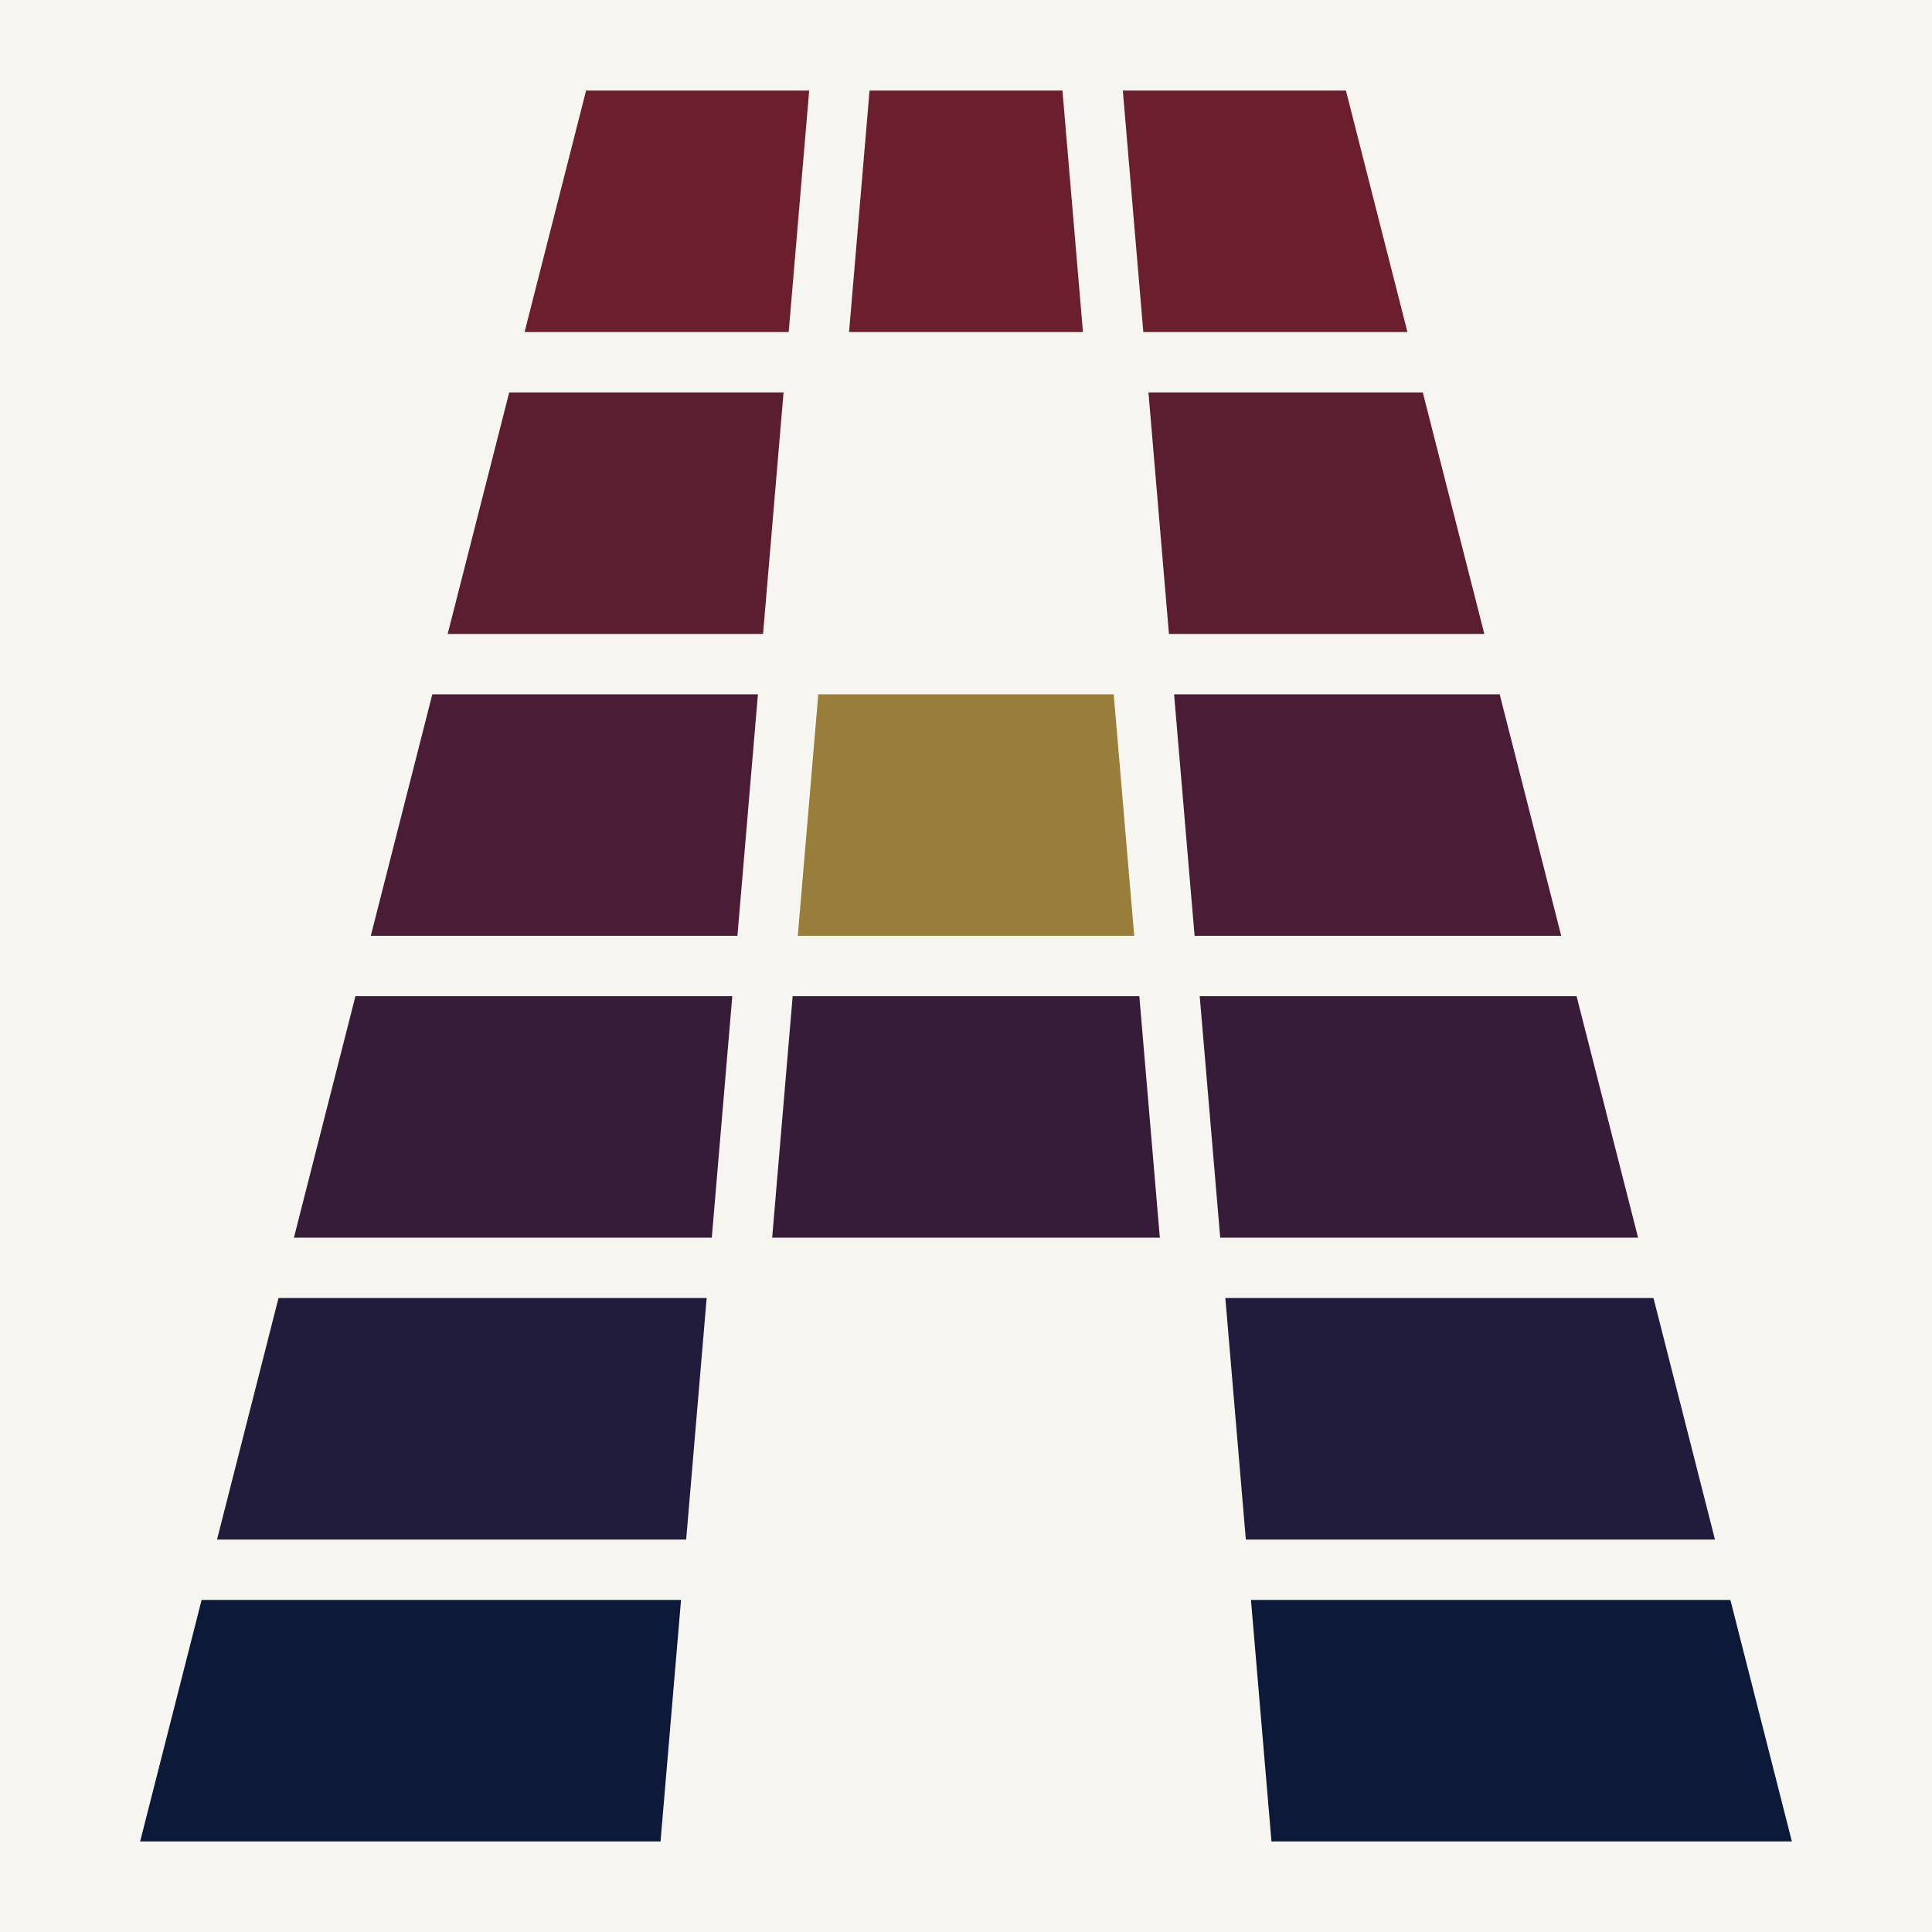
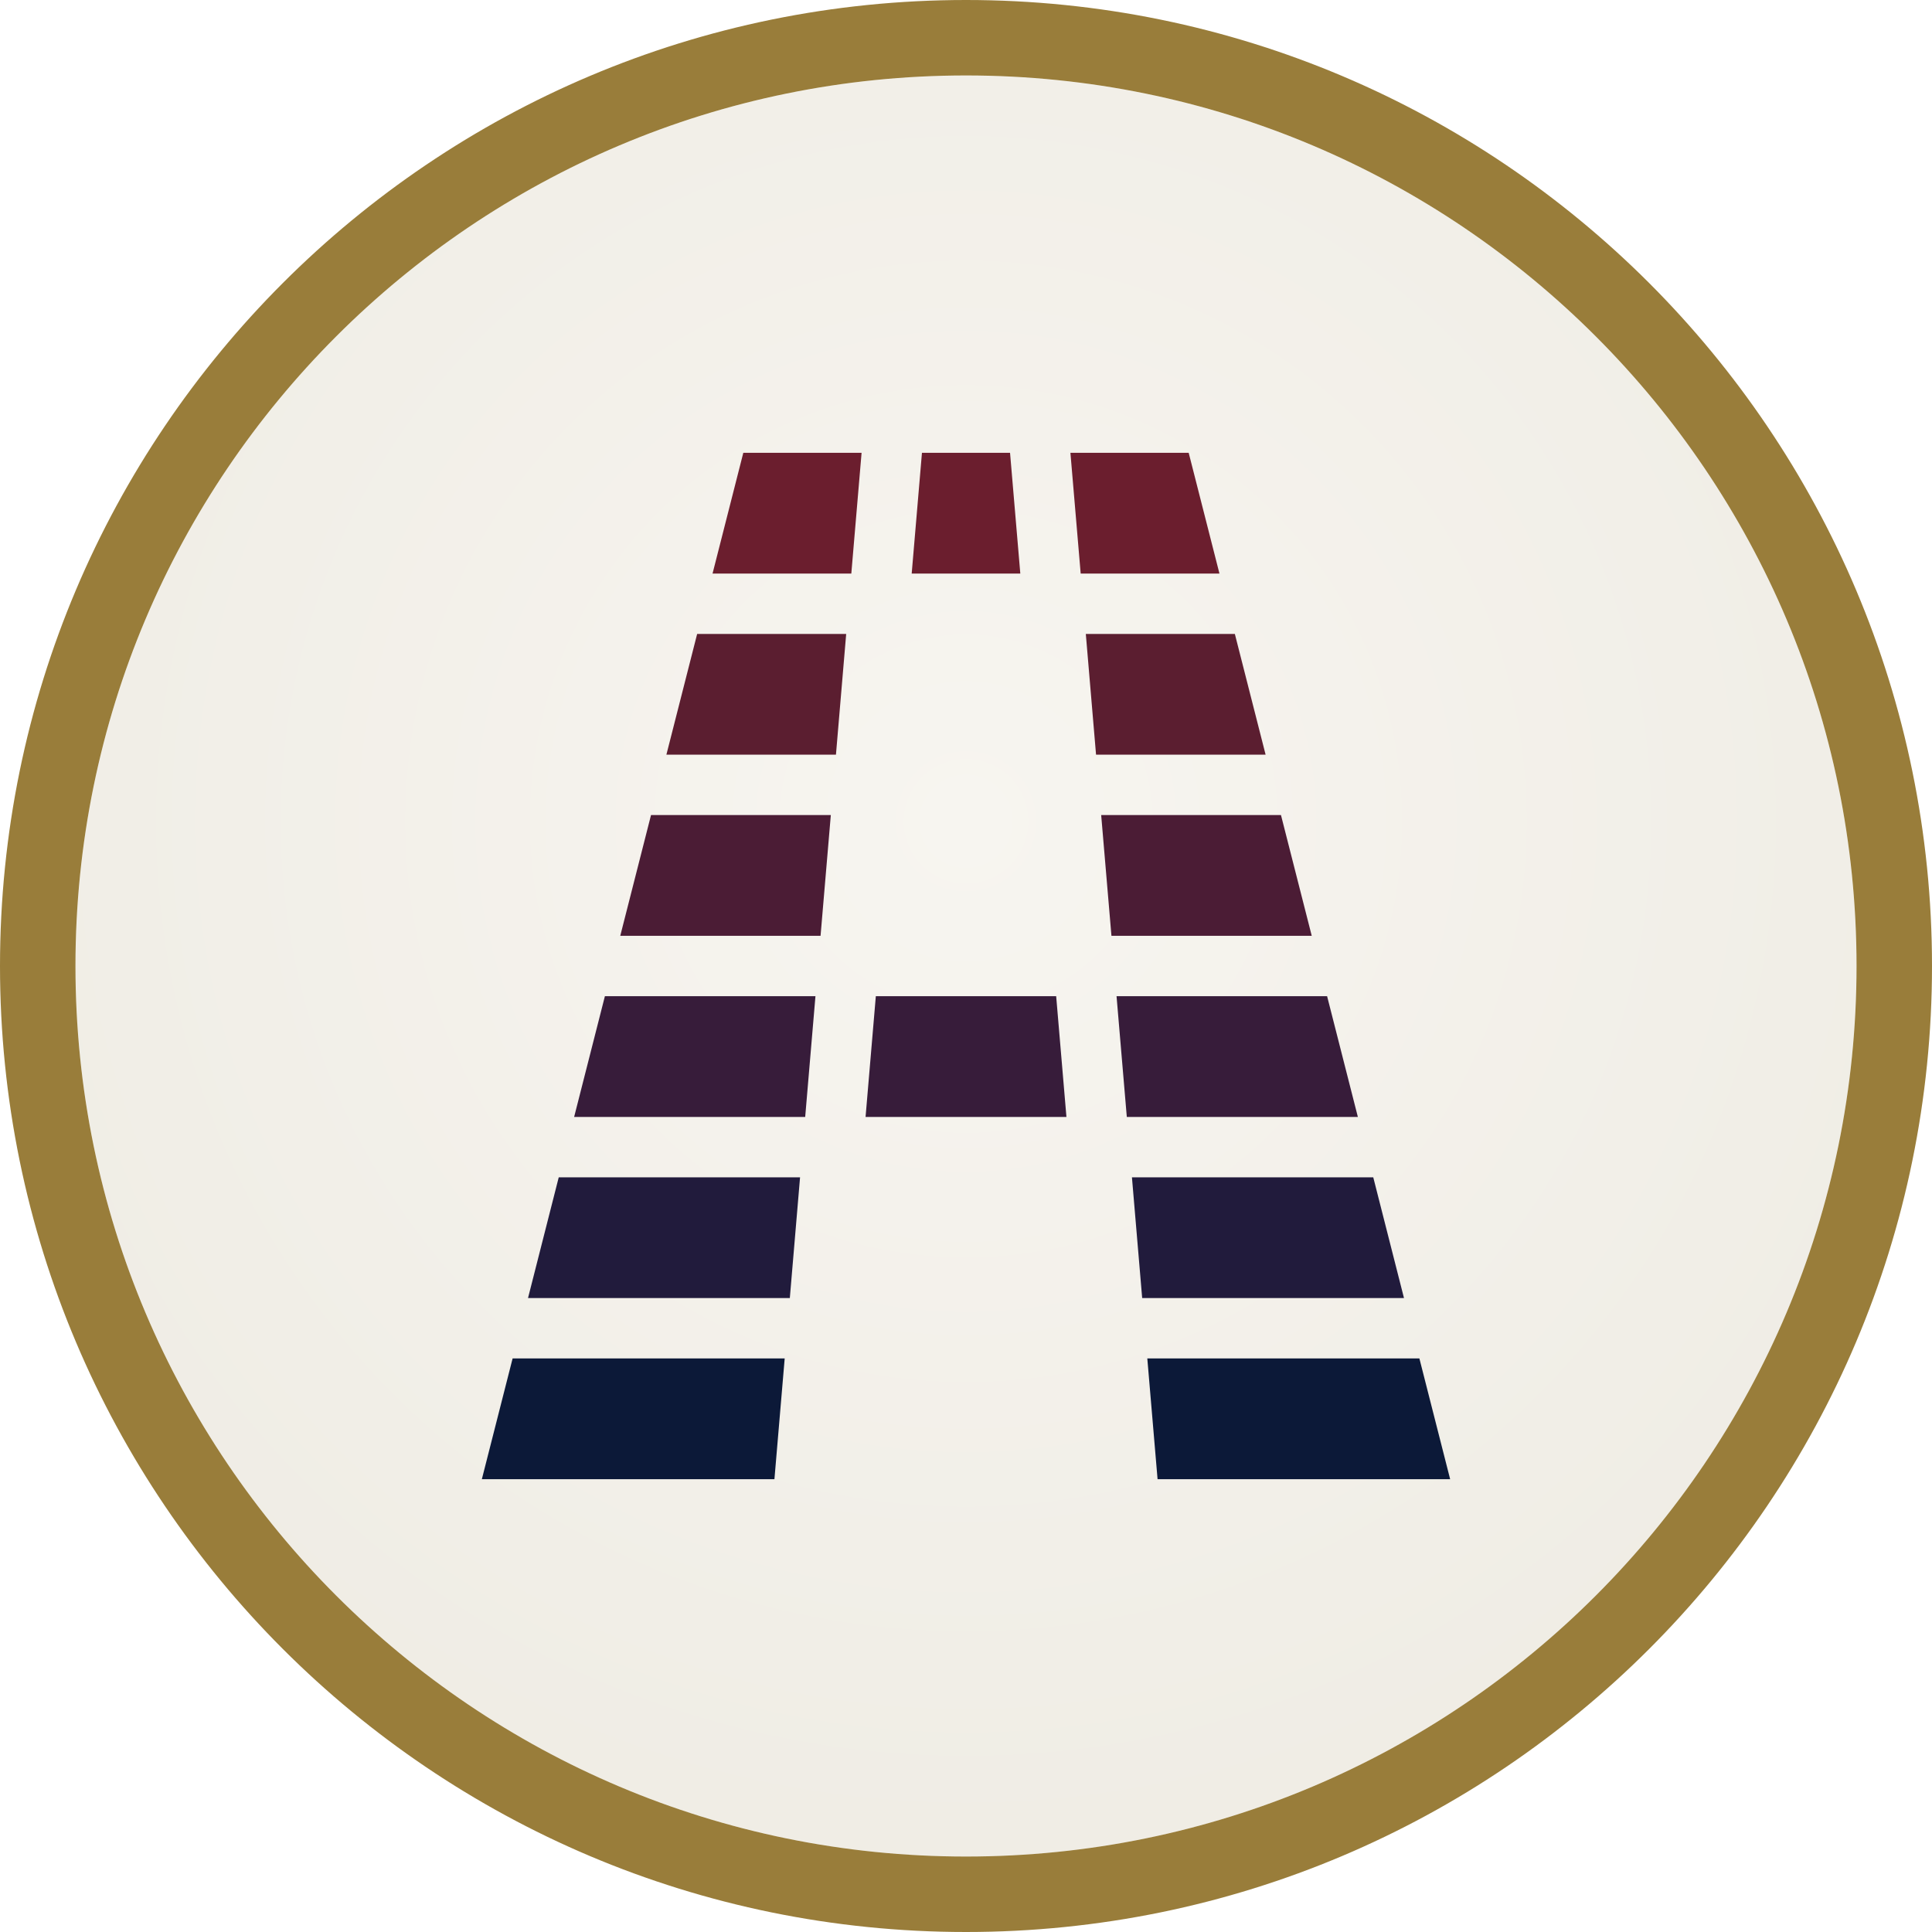
<svg xmlns="http://www.w3.org/2000/svg" viewBox="0 0 64 64">
-   <rect width="64" height="64" fill="#F7F5F0" />
-   <path data-part="tile" data-row="0" d="M19.415 3 L26.805 3 L26.126 11 L17.377 11 Z" fill="#6B1E2E" />
-   <path data-part="tile" data-row="0" d="M28.805 3 L35.195 3 L35.874 11 L28.126 11 Z" fill="#6B1E2E" />
-   <path data-part="tile" data-row="0" d="M37.195 3 L44.585 3 L46.623 11 L37.874 11 Z" fill="#6B1E2E" />
-   <path data-part="tile" data-row="1" d="M16.868 13 L25.956 13 L25.277 21 L14.83 21 Z" fill="#5B1E30" />
-   <path data-part="tile" data-row="1" d="M38.044 13 L47.132 13 L49.17 21 L38.723 21 Z" fill="#5B1E30" />
-   <path data-part="tile" data-row="2" d="M14.321 23 L25.107 23 L24.428 31 L12.283 31 Z" fill="#4B1C35" />
-   <path data-part="cell" data-row="2" d="M27.107 23 L36.893 23 L37.572 31 L26.428 31 Z" fill="#997D3A" />
-   <path data-part="tile" data-row="2" d="M38.893 23 L49.679 23 L51.717 31 L39.572 31 Z" fill="#4B1C35" />
-   <path data-part="tile" data-row="3" d="M11.774 33 L24.258 33 L23.579 41 L9.736 41 Z" fill="#371C3A" />
-   <path data-part="tile" data-row="3" d="M26.258 33 L37.742 33 L38.421 41 L25.579 41 Z" fill="#371C3A" />
-   <path data-part="tile" data-row="3" d="M39.742 33 L52.226 33 L54.264 41 L40.421 41 Z" fill="#371C3A" />
-   <path data-part="tile" data-row="4" d="M9.226 43 L23.409 43 L22.73 51 L7.189 51 Z" fill="#211B3C" />
-   <path data-part="tile" data-row="4" d="M40.591 43 L54.774 43 L56.811 51 L41.27 51 Z" fill="#211B3C" />
-   <path data-part="tile" data-row="5" d="M6.679 53 L22.56 53 L21.881 61 L4.642 61 Z" fill="#0C1938" />
-   <path data-part="tile" data-row="5" d="M41.44 53 L57.321 53 L59.358 61 L42.119 61 Z" fill="#0C1938" />
+   <defs>
+     <radialGradient id="i64-d" cx="50%" cy="42%" r="62%">
+       <stop offset="0" stop-color="#F7F5F0" />
+       <stop offset="1" stop-color="#EFECE4" />
+     </radialGradient>
+   </defs>
+   <g>
+     <circle data-part="disc" cx="32" cy="32" r="29.5" fill="url(#i64-d)" />
+     <circle data-part="ring" cx="32" cy="32" r="30.75" fill="none" stroke="#997D3A" stroke-width="2.5" />
+     <path data-part="tile" data-row="0" d="M24.623 15 L28.541 15 L28.201 19 L23.604 19Z" fill="#6B1E2E" />
+     <path data-part="tile" data-row="0" d="M30.541 15 L33.459 15 L33.799 19 L30.201 19Z" fill="#6B1E2E" />
+     <path data-part="tile" data-row="0" d="M35.459 15 L39.377 15 L40.396 19 L35.799 19Z" fill="#6B1E2E" />
+     <path data-part="tile" data-row="1" d="M23.094 21 L28.031 21 L27.692 25 L22.075 25Z" fill="#5B1E30" />
+     <path data-part="tile" data-row="1" d="M35.969 21 L40.906 21 L41.925 25 L36.308 25Z" fill="#5B1E30" />
+     <path data-part="tile" data-row="2" d="M21.566 27 L27.522 27 L27.182 31 L20.547 31Z" fill="#4B1C35" />
+     <path data-part="tile" data-row="2" d="M36.478 27 L42.434 27 L43.453 31 L36.818 31Z" fill="#4B1C35" />
+     <path data-part="tile" data-row="3" d="M20.038 33 L27.013 33 L26.673 37 L19.019 37Z" fill="#371C3A" />
+     <path data-part="tile" data-row="3" d="M29.013 33 L34.987 33 L35.327 37 L28.673 37Z" fill="#371C3A" />
+     <path data-part="tile" data-row="3" d="M36.987 33 L43.962 33 L44.981 37 L37.327 37Z" fill="#371C3A" />
+     <path data-part="tile" data-row="4" d="M18.509 39 L26.503 39 L26.164 43 L17.491 43Z" fill="#211B3C" />
+     <path data-part="tile" data-row="4" d="M37.497 39 L45.491 39 L46.509 43 L37.836 43Z" fill="#211B3C" />
+     <path data-part="tile" data-row="5" d="M16.981 45 L25.994 45 L25.654 49 L15.962 49Z" fill="#0C1938" />
+     <path data-part="tile" data-row="5" d="M38.006 45 L47.019 45 L48.038 49 L38.346 49Z" fill="#0C1938" />
+   </g>
</svg>
